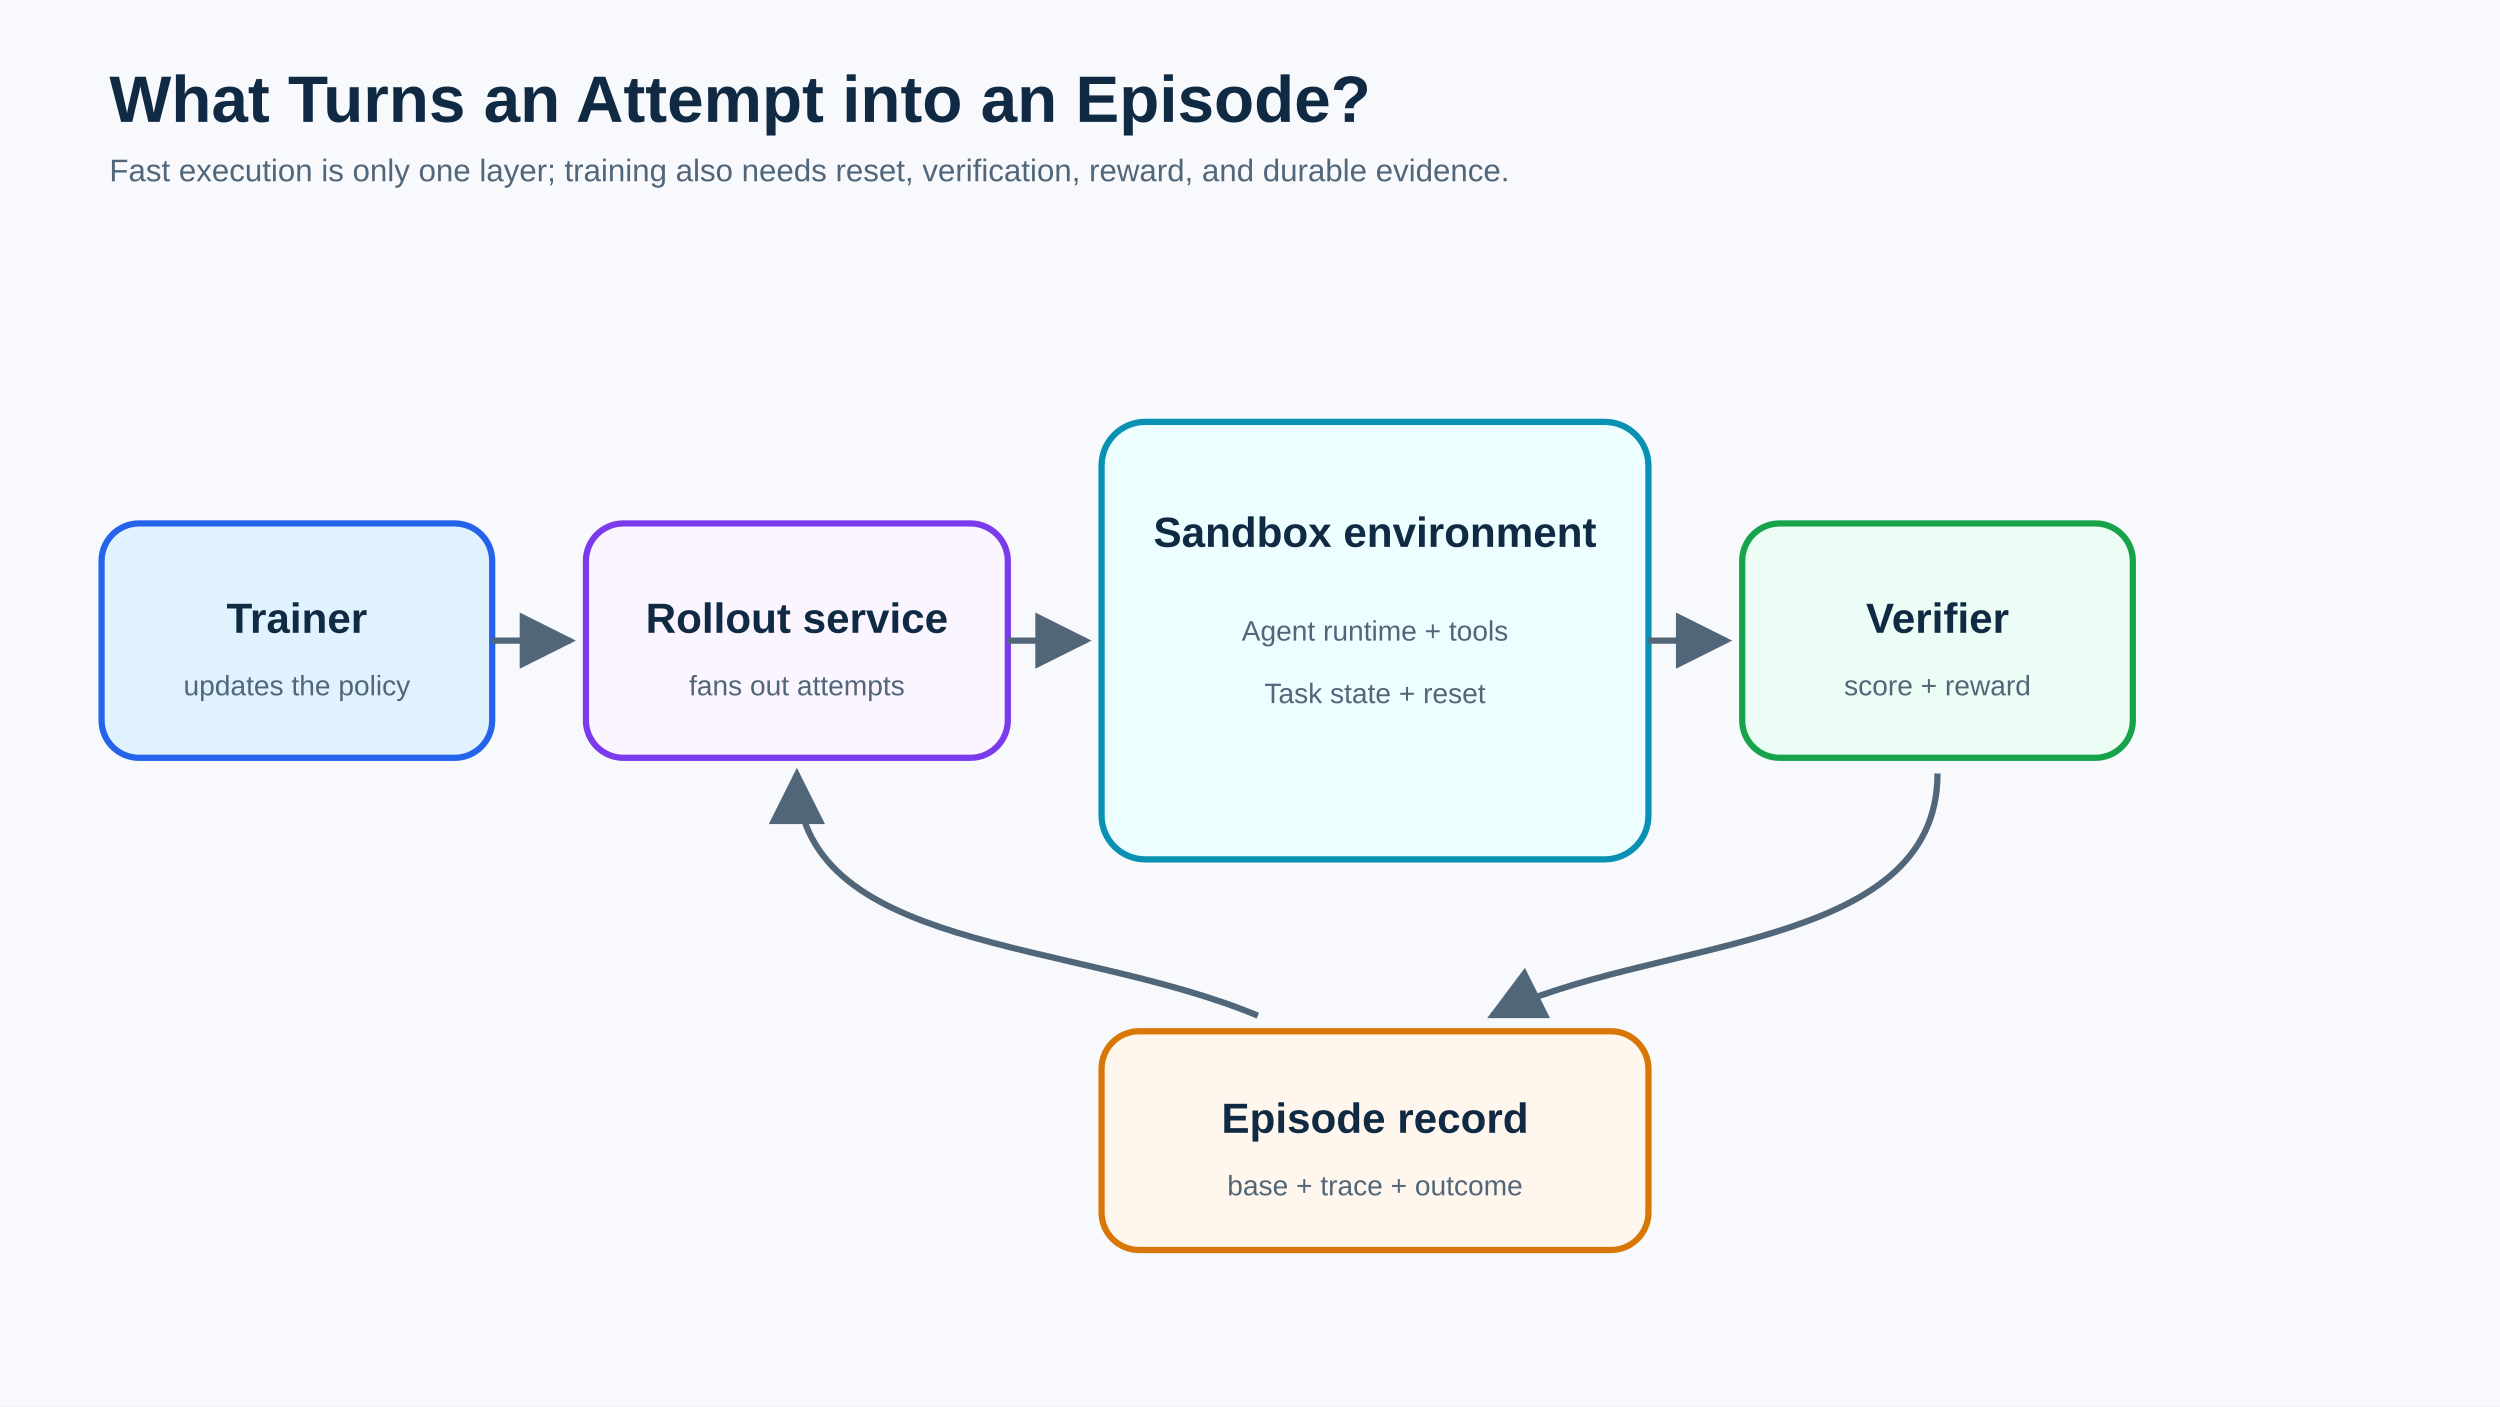
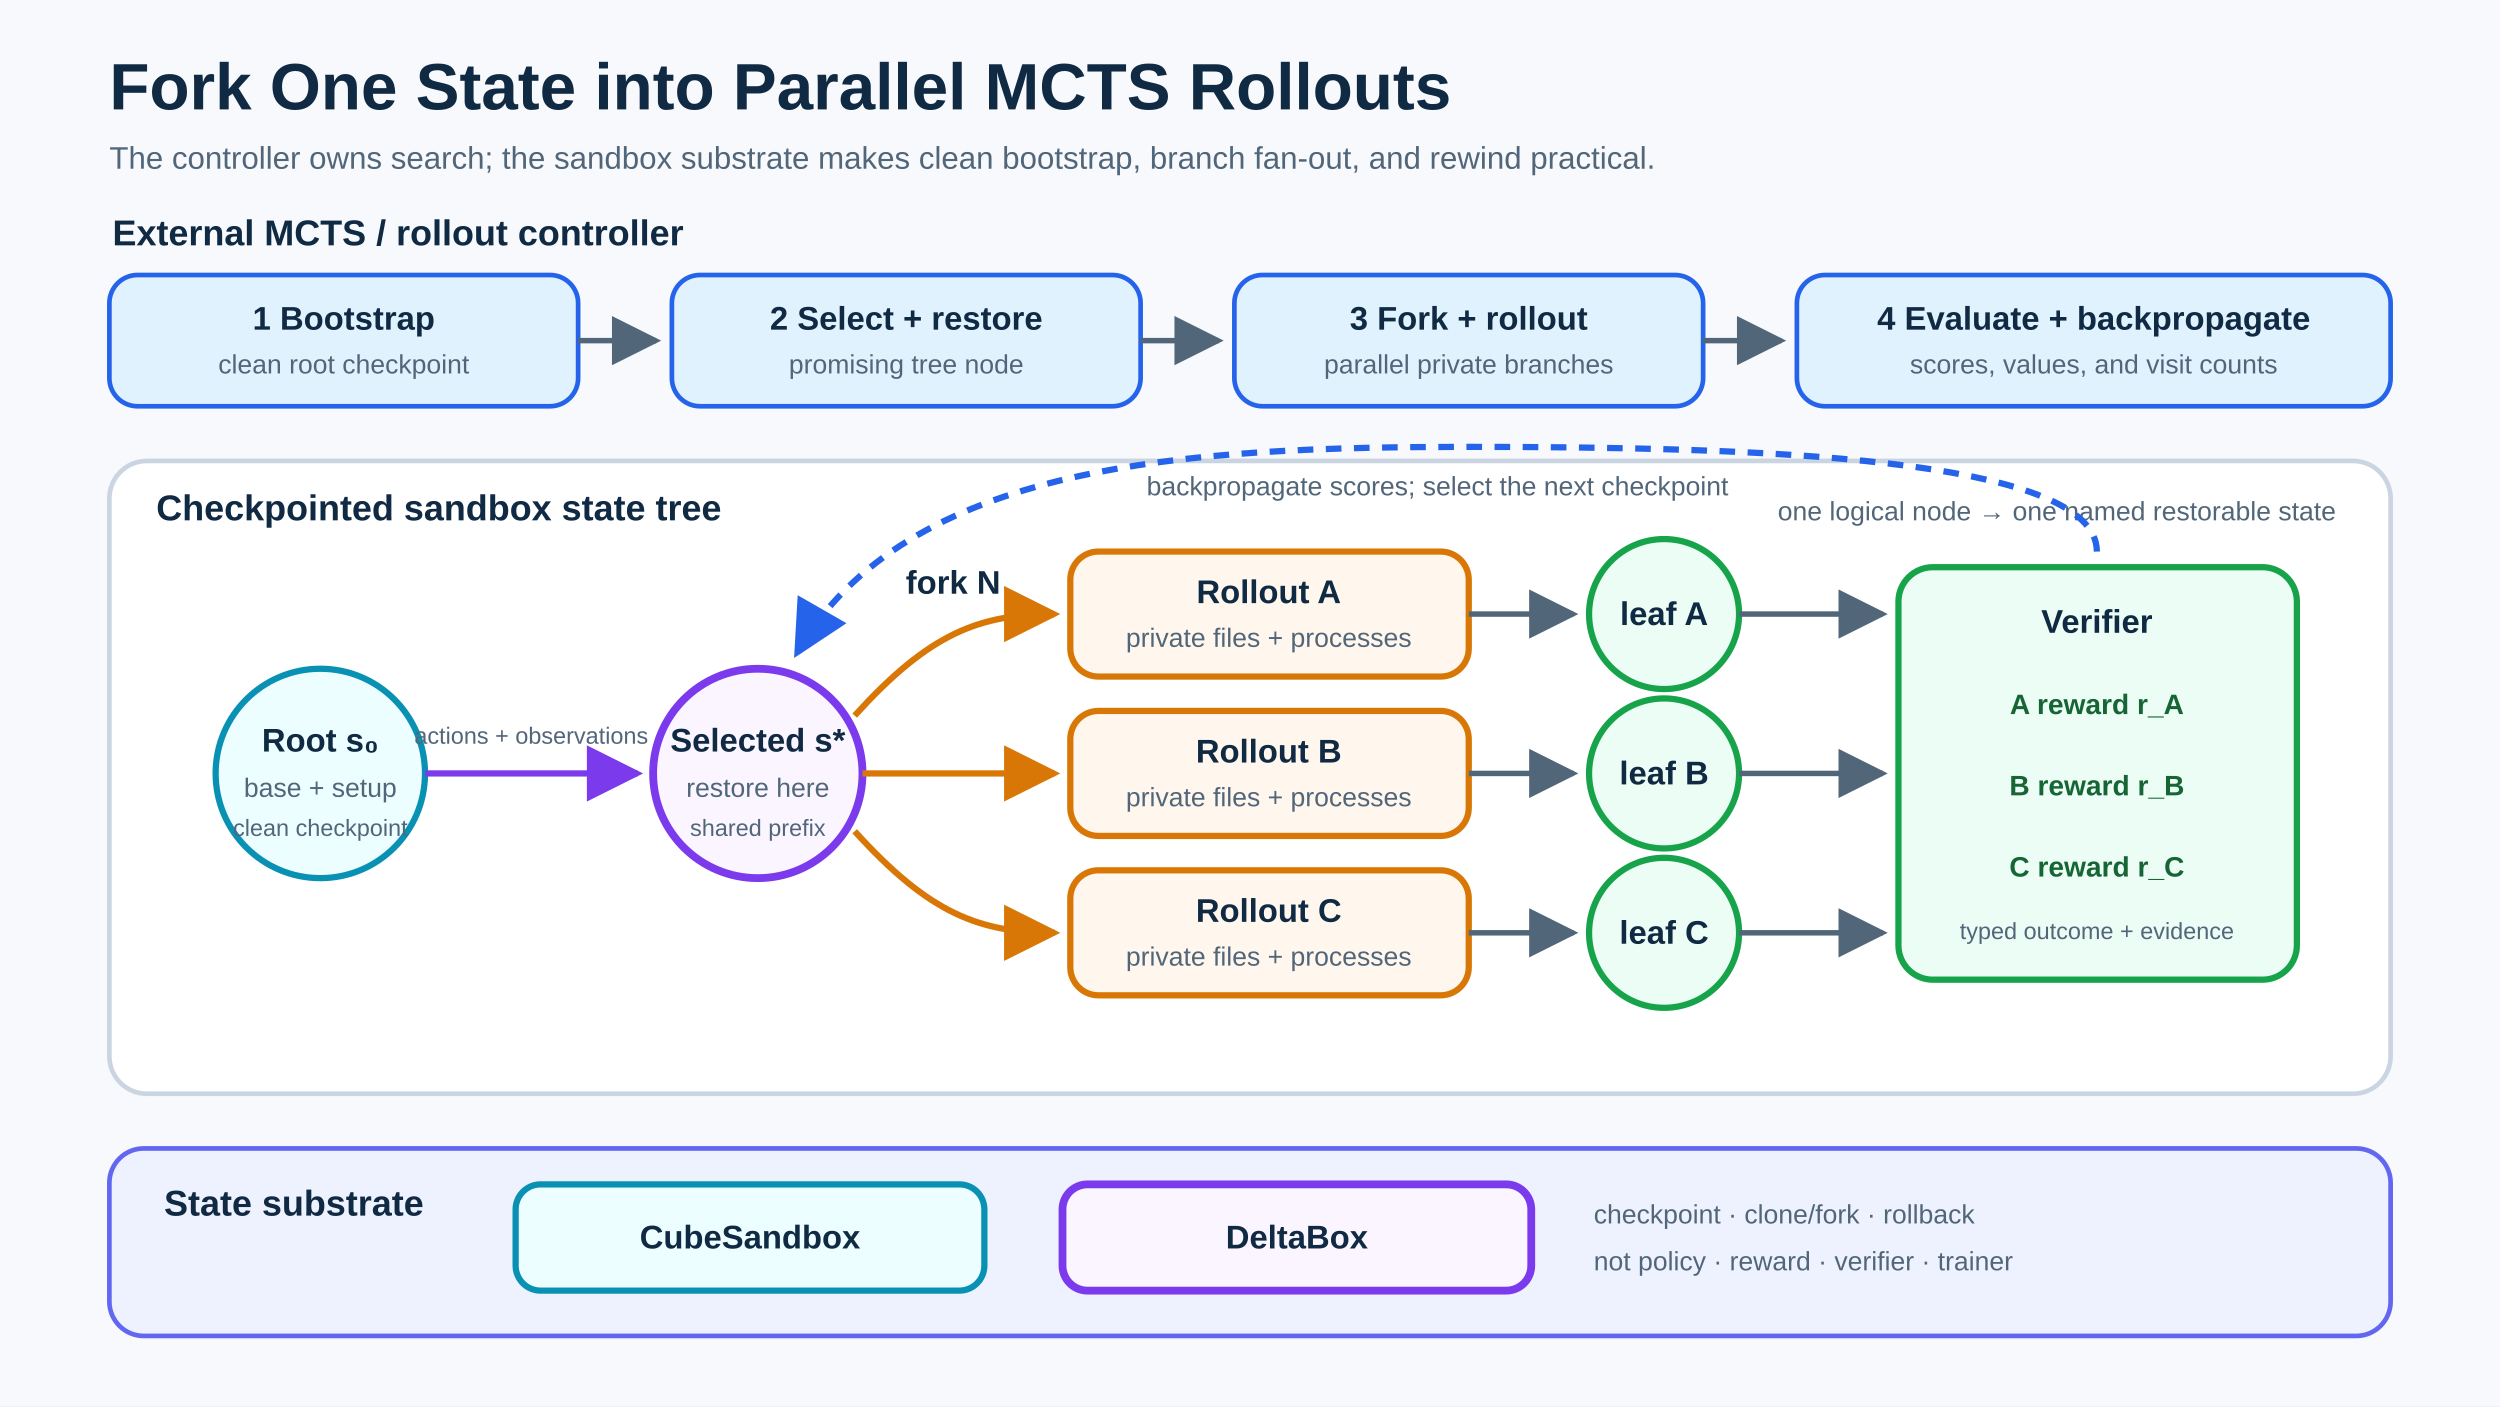
<svg xmlns="http://www.w3.org/2000/svg" width="1600" height="900" viewBox="0 0 1600 900" role="img" aria-labelledby="title desc">
  <defs>
    <style>
-       .bg{fill:#f7f9fc}.trainer{fill:#e0f2fe;stroke:#2563eb;stroke-width:4}.rollout{fill:#faf5ff;stroke:#7c3aed;stroke-width:4}.sandbox{fill:#ecfeff;stroke:#0891b2;stroke-width:4}.verify{fill:#ecfdf5;stroke:#16a34a;stroke-width:4}.record{fill:#fff7ed;stroke:#d97706;stroke-width:4}.title{font:700 42px 'Segoe UI',Arial,sans-serif;fill:#102a43}.subtitle{font:20px 'Segoe UI',Arial,sans-serif;fill:#52667a}.label{font:700 27px 'Segoe UI',Arial,sans-serif;fill:#102a43}.small{font:18px 'Segoe UI',Arial,sans-serif;fill:#52667a}.edge{stroke:#52667a;stroke-width:4;fill:none;marker-end:url(#arrow)}
+       .bg{fill:#f7f9fc}.panel{fill:#ffffff;stroke:#cbd5e1;stroke-width:3}.step{fill:#e0f2fe;stroke:#2563eb;stroke-width:3}.root{fill:#ecfeff;stroke:#0891b2;stroke-width:4}.selected{fill:#faf5ff;stroke:#7c3aed;stroke-width:5}.branch{fill:#fff7ed;stroke:#d97706;stroke-width:4}.leaf{fill:#ecfdf5;stroke:#16a34a;stroke-width:4}.verifier{fill:#ecfdf5;stroke:#16a34a;stroke-width:4}.substrate{fill:#eef2ff;stroke:#6366f1;stroke-width:3}.title{font:700 42px 'Segoe UI',Arial,sans-serif;fill:#102a43}.subtitle{font:20px 'Segoe UI',Arial,sans-serif;fill:#52667a}.section{font:700 23px 'Segoe UI',Arial,sans-serif;fill:#102a43}.label{font:700 21px 'Segoe UI',Arial,sans-serif;fill:#102a43}.small{font:17px 'Segoe UI',Arial,sans-serif;fill:#52667a}.tiny{font:15px 'Segoe UI',Arial,sans-serif;fill:#52667a}.score{font:700 18px 'Segoe UI',Arial,sans-serif;fill:#166534}.edge{stroke:#52667a;stroke-width:3.5;fill:none;marker-end:url(#arrow)}.tree{stroke:#7c3aed;stroke-width:4;fill:none;marker-end:url(#purpleArrow)}.feedback{stroke:#2563eb;stroke-width:4;fill:none;stroke-dasharray:10 8;marker-end:url(#blueArrow)}.state{stroke:#d97706;stroke-width:4;fill:none;marker-end:url(#orangeArrow)}
    </style>
    <marker id="arrow" viewBox="0 0 10 10" refX="9" refY="5" markerWidth="9" markerHeight="9" orient="auto">
      <path d="M0 0L10 5L0 10Z" fill="#52667a" />
    </marker>
+     <marker id="purpleArrow" viewBox="0 0 10 10" refX="9" refY="5" markerWidth="9" markerHeight="9" orient="auto">
+       <path d="M0 0L10 5L0 10Z" fill="#7c3aed" />
+     </marker>
+     <marker id="blueArrow" viewBox="0 0 10 10" refX="9" refY="5" markerWidth="9" markerHeight="9" orient="auto">
+       <path d="M0 0L10 5L0 10Z" fill="#2563eb" />
+     </marker>
+     <marker id="orangeArrow" viewBox="0 0 10 10" refX="9" refY="5" markerWidth="9" markerHeight="9" orient="auto">
+       <path d="M0 0L10 5L0 10Z" fill="#d97706" />
+     </marker>
  </defs>
  <rect class="bg" width="1600" height="900" />
-   <text class="title" x="70" y="78">What Turns an Attempt into an Episode?</text>
-   <text class="subtitle" x="70" y="116">Fast execution is only one layer; training also needs reset, verification, reward, and durable evidence.</text>
-   <rect class="trainer" x="65" y="335" width="250" height="150" rx="24" />
-   <text class="label" x="190" y="405" text-anchor="middle">Trainer</text>
-   <text class="small" x="190" y="445" text-anchor="middle">updates the policy</text>
-   <rect class="rollout" x="375" y="335" width="270" height="150" rx="24" />
-   <text class="label" x="510" y="405" text-anchor="middle">Rollout service</text>
-   <text class="small" x="510" y="445" text-anchor="middle">fans out attempts</text>
-   <rect class="sandbox" x="705" y="270" width="350" height="280" rx="28" />
-   <text class="label" x="880" y="350" text-anchor="middle">Sandbox environment</text>
-   <text class="small" x="880" y="410" text-anchor="middle">Agent runtime + tools</text>
-   <text class="small" x="880" y="450" text-anchor="middle">Task state + reset</text>
-   <rect class="verify" x="1115" y="335" width="250" height="150" rx="24" />
-   <text class="label" x="1240" y="405" text-anchor="middle">Verifier</text>
-   <text class="small" x="1240" y="445" text-anchor="middle">score + reward</text>
-   <rect class="record" x="705" y="660" width="350" height="140" rx="24" />
-   <text class="label" x="880" y="725" text-anchor="middle">Episode record</text>
-   <text class="small" x="880" y="765" text-anchor="middle">base + trace + outcome</text>
-   <path class="edge" d="M315 410H365" />
-   <path class="edge" d="M645 410H695" />
-   <path class="edge" d="M1055 410H1105" />
-   <path class="edge" d="M1240 495C1240 610 1055 600 955 650" />
-   <path class="edge" d="M805 650C685 600 510 610 510 495" />
+   <text class="title" x="70" y="70">Fork One State into Parallel MCTS Rollouts</text>
+   <text class="subtitle" x="70" y="108">The controller owns search; the sandbox substrate makes clean bootstrap, branch fan-out, and rewind practical.</text>
+   <text class="section" x="72" y="157">External MCTS / rollout controller</text>
+   <rect class="step" x="70" y="176" width="300" height="84" rx="18" />
+   <text class="label" x="220" y="211" text-anchor="middle">1  Bootstrap</text>
+   <text class="small" x="220" y="239" text-anchor="middle">clean root checkpoint</text>
+   <rect class="step" x="430" y="176" width="300" height="84" rx="18" />
+   <text class="label" x="580" y="211" text-anchor="middle">2  Select + restore</text>
+   <text class="small" x="580" y="239" text-anchor="middle">promising tree node</text>
+   <rect class="step" x="790" y="176" width="300" height="84" rx="18" />
+   <text class="label" x="940" y="211" text-anchor="middle">3  Fork + rollout</text>
+   <text class="small" x="940" y="239" text-anchor="middle">parallel private branches</text>
+   <rect class="step" x="1150" y="176" width="380" height="84" rx="18" />
+   <text class="label" x="1340" y="211" text-anchor="middle">4  Evaluate + backpropagate</text>
+   <text class="small" x="1340" y="239" text-anchor="middle">scores, values, and visit counts</text>
+   <path class="edge" d="M370 218H420" />
+   <path class="edge" d="M730 218H780" />
+   <path class="edge" d="M1090 218H1140" />
+   <rect class="panel" x="70" y="295" width="1460" height="405" rx="24" />
+   <text class="section" x="100" y="333">Checkpointed sandbox state tree</text>
+   <text class="small" x="1495" y="333" text-anchor="end">one logical node → one named restorable state</text>
+   <circle class="root" cx="205" cy="495" r="67" />
+   <text class="label" x="205" y="481" text-anchor="middle">Root s₀</text>
+   <text class="small" x="205" y="510" text-anchor="middle">base + setup</text>
+   <text class="tiny" x="205" y="535" text-anchor="middle">clean checkpoint</text>
+   <circle class="selected" cx="485" cy="495" r="67" />
+   <text class="label" x="485" y="481" text-anchor="middle">Selected s*</text>
+   <text class="small" x="485" y="510" text-anchor="middle">restore here</text>
+   <text class="tiny" x="485" y="535" text-anchor="middle">shared prefix</text>
+   <path class="tree" d="M272 495H408" />
+   <text class="tiny" x="340" y="476" text-anchor="middle">actions + observations</text>
+   <rect class="branch" x="685" y="353" width="255" height="80" rx="18" />
+   <text class="label" x="812" y="386" text-anchor="middle">Rollout A</text>
+   <text class="small" x="812" y="414" text-anchor="middle">private files + processes</text>
+   <rect class="branch" x="685" y="455" width="255" height="80" rx="18" />
+   <text class="label" x="812" y="488" text-anchor="middle">Rollout B</text>
+   <text class="small" x="812" y="516" text-anchor="middle">private files + processes</text>
+   <rect class="branch" x="685" y="557" width="255" height="80" rx="18" />
+   <text class="label" x="812" y="590" text-anchor="middle">Rollout C</text>
+   <text class="small" x="812" y="618" text-anchor="middle">private files + processes</text>
+   <path class="state" d="M547 458C595 405 627 393 675 393" />
+   <path class="state" d="M552 495H675" />
+   <path class="state" d="M547 532C595 585 627 597 675 597" />
+   <text class="label" x="610" y="380" text-anchor="middle">fork N</text>
+   <circle class="leaf" cx="1065" cy="393" r="48" />
+   <text class="label" x="1065" y="400" text-anchor="middle">leaf A</text>
+   <circle class="leaf" cx="1065" cy="495" r="48" />
+   <text class="label" x="1065" y="502" text-anchor="middle">leaf B</text>
+   <circle class="leaf" cx="1065" cy="597" r="48" />
+   <text class="label" x="1065" y="604" text-anchor="middle">leaf C</text>
+   <path class="edge" d="M940 393H1007" />
+   <path class="edge" d="M940 495H1007" />
+   <path class="edge" d="M940 597H1007" />
+   <rect class="verifier" x="1215" y="363" width="255" height="264" rx="22" />
+   <text class="label" x="1342" y="405" text-anchor="middle">Verifier</text>
+   <text class="score" x="1342" y="457" text-anchor="middle">A  reward r_A</text>
+   <text class="score" x="1342" y="509" text-anchor="middle">B  reward r_B</text>
+   <text class="score" x="1342" y="561" text-anchor="middle">C  reward r_C</text>
+   <text class="tiny" x="1342" y="601" text-anchor="middle">typed outcome + evidence</text>
+   <path class="edge" d="M1113 393H1205" />
+   <path class="edge" d="M1113 495H1205" />
+   <path class="edge" d="M1113 597H1205" />
+   <path class="feedback" d="M1342 353C1342 292 1120 286 940 286C760 286 580 296 510 418" />
+   <text class="small" x="920" y="317" text-anchor="middle">backpropagate scores; select the next checkpoint</text>
+   <rect class="substrate" x="70" y="735" width="1460" height="120" rx="22" />
+   <text class="section" x="105" y="778">State substrate</text>
+   <rect class="root" x="330" y="758" width="300" height="68" rx="16" />
+   <text class="label" x="480" y="799" text-anchor="middle">CubeSandbox</text>
+   <rect class="selected" x="680" y="758" width="300" height="68" rx="16" />
+   <text class="label" x="830" y="799" text-anchor="middle">DeltaBox</text>
+   <text class="small" x="1020" y="783">checkpoint · clone/fork · rollback</text>
+   <text class="small" x="1020" y="813">not policy · reward · verifier · trainer</text>
</svg>
